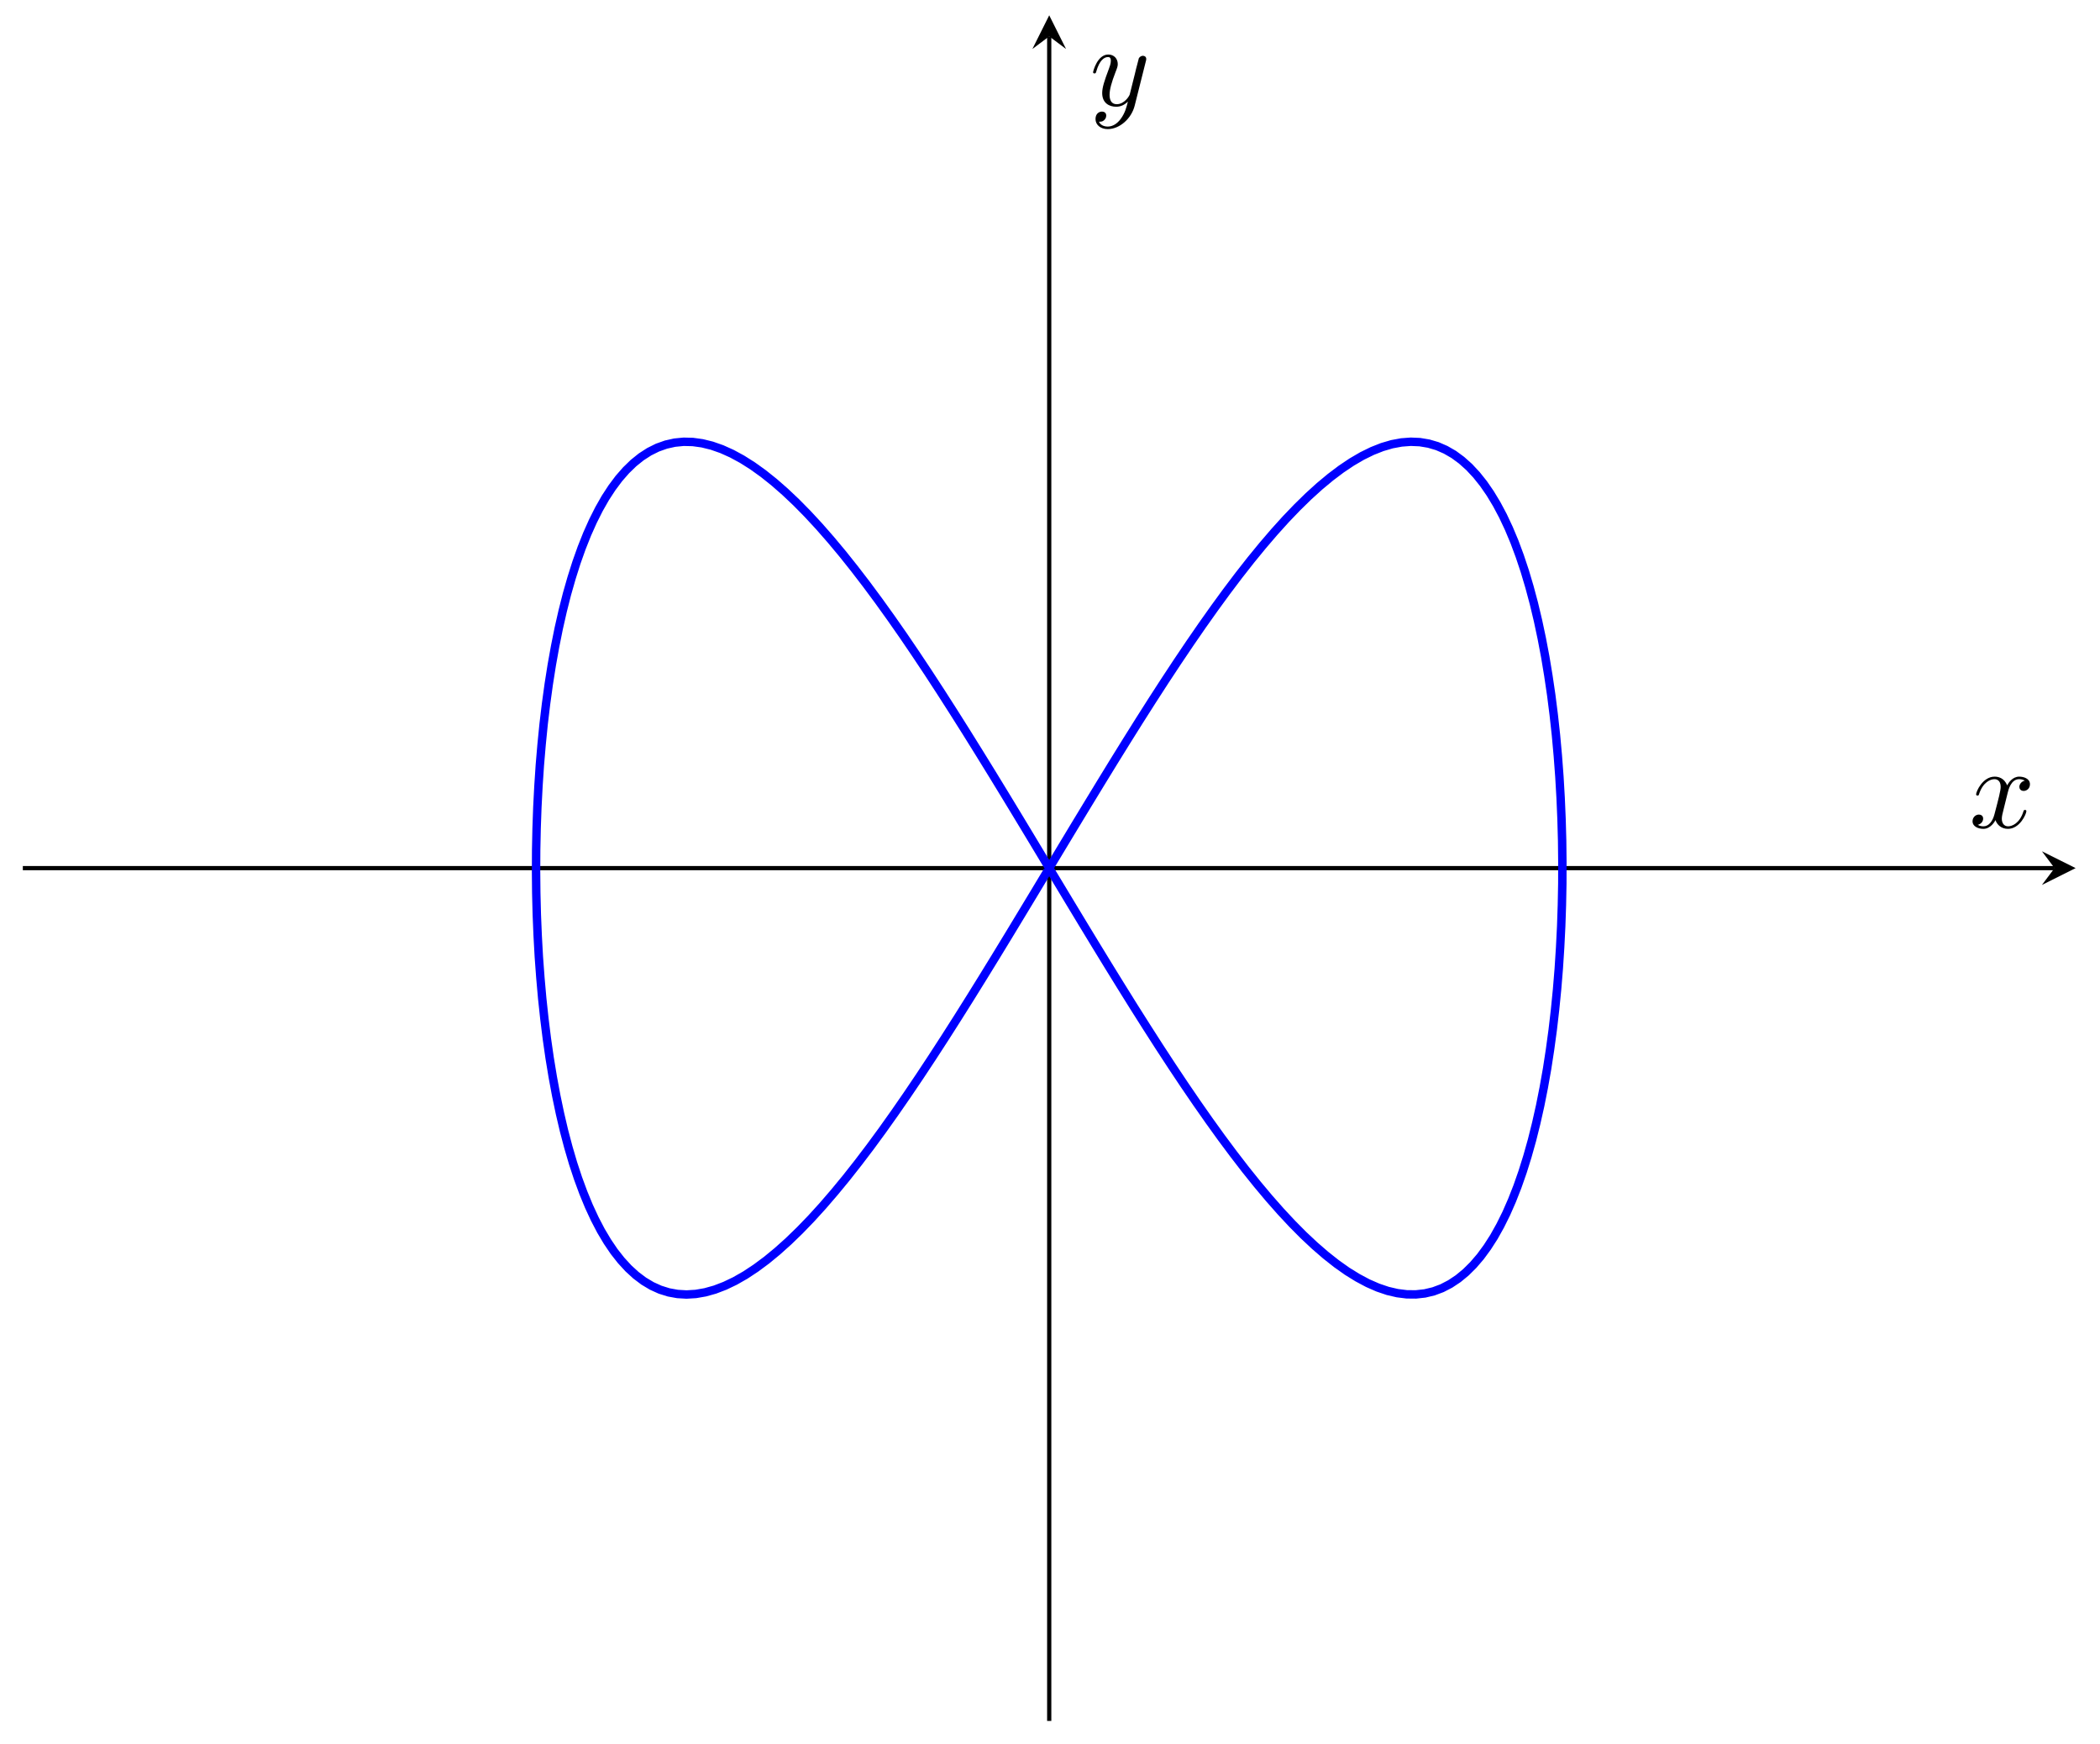
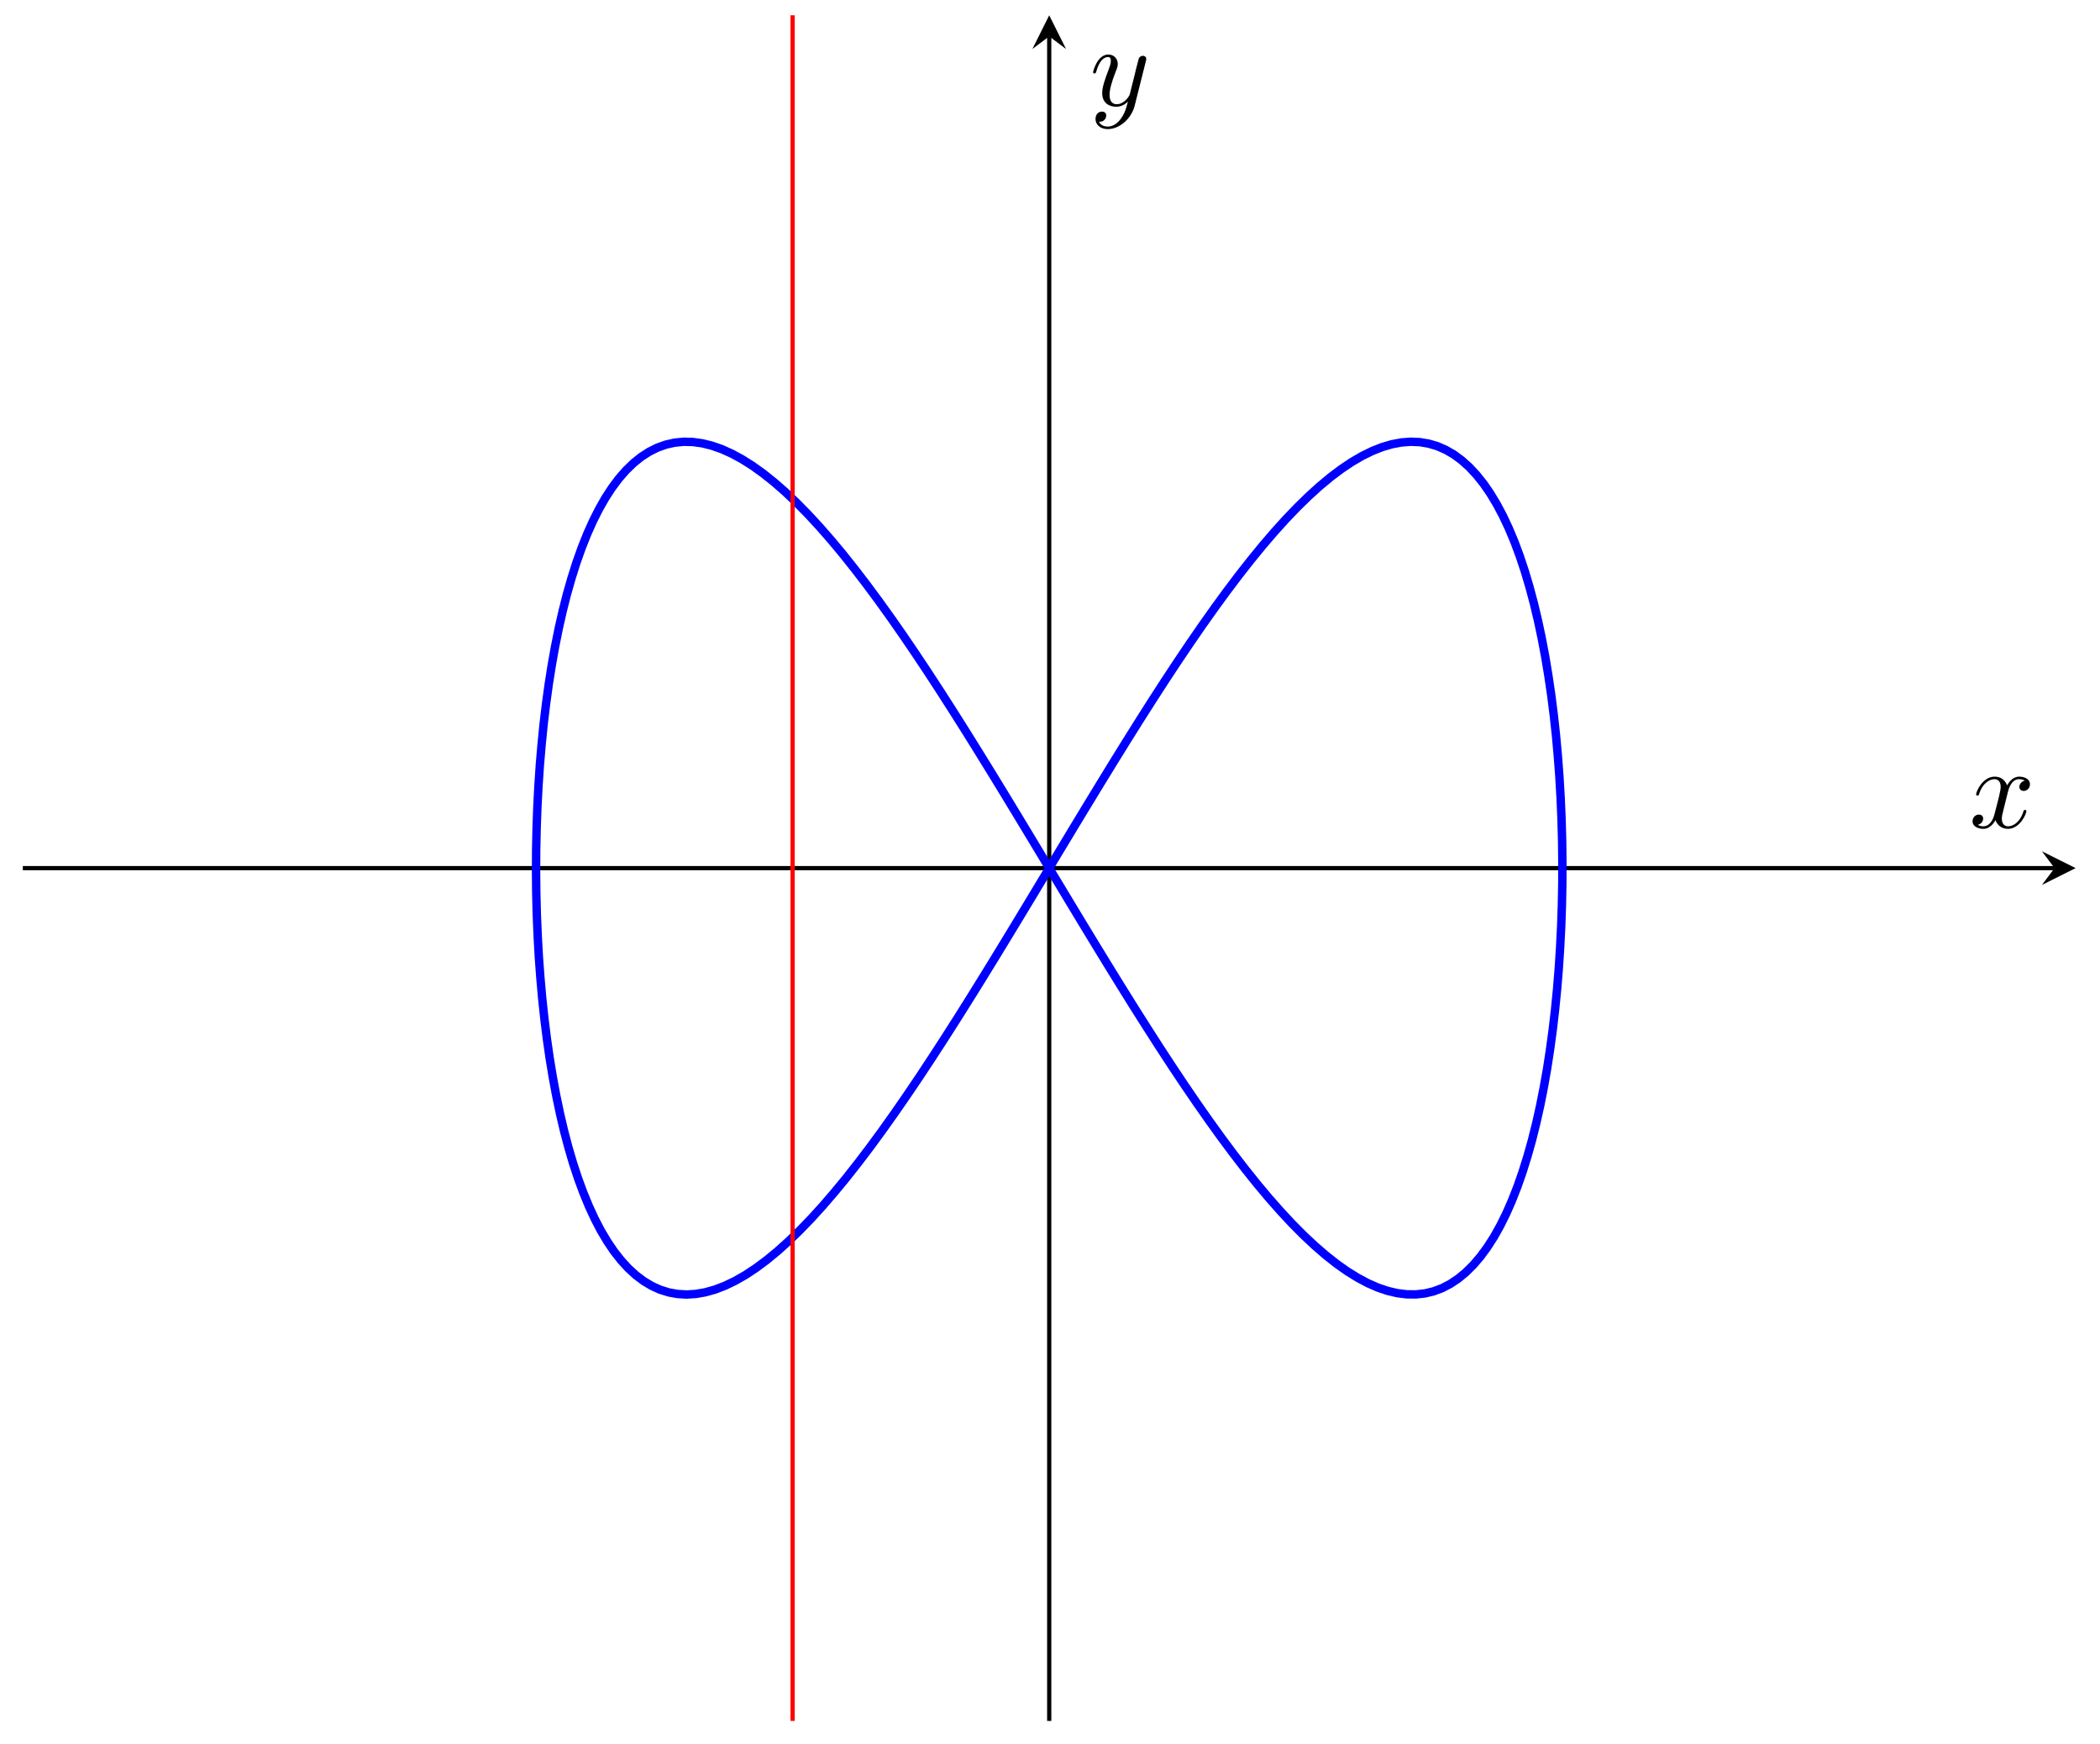
<svg xmlns="http://www.w3.org/2000/svg" xmlns:xlink="http://www.w3.org/1999/xlink" version="1.1" width="159" height="132" viewBox="0 0 159 132">
  <defs>
    <clipPath id="clip_1">
      <path transform="matrix(.800048,0,0,-.800072,1.728564,130.2874)" d="M0 0H194.269V161.396H0Z" />
    </clipPath>
    <path id="font_2_1" d="M.334 .302C.34 .328 .363 .42 .433 .42 .438 .42 .462 .42 .483 .407 .455 .402 .435 .377 .435 .353 .435 .337 .446 .318 .473 .318 .495 .318 .527 .336 .527 .376 .527 .428 .468 .442 .434 .442 .376 .442 .341 .389 .329 .366 .304 .432 .25 .442 .221 .442 .117 .442 .06 .313 .06 .288 .06 .278 .07 .278 .072 .278 .08 .278 .083 .28 .085 .289 .119 .395 .185 .42 .219 .42 .238 .42 .273 .411 .273 .353 .273 .322 .256 .255 .219 .115 .203 .053 .168 .011 .124 .011 .118 .011 .095 .011 .074 .024 .099 .029 .121 .05 .121 .078 .121 .105 .099 .113 .084 .113 .054 .113 .029 .087 .029 .055 .029 .009 .079-.011 .123-.011 .189-.011 .225 .059 .228 .065 .24 .028 .276-.011 .336-.011 .439-.011 .496 .118 .496 .143 .496 .153 .487 .153 .484 .153 .475 .153 .473 .149 .471 .142 .438 .035 .37 .011 .338 .011 .299 .011 .283 .043 .283 .077 .283 .099 .289 .121 .3 .165L.334 .302Z" />
    <path id="font_2_2" d="M.486 .381C.49 .395 .49 .397 .49 .404 .49 .422 .476 .431 .461 .431 .451 .431 .435 .425 .426 .41 .424 .405 .416 .374 .412 .356 .405 .33 .398 .303 .392 .276L.347 .096C.343 .081 .3 .011 .234 .011 .183 .011 .172 .055 .172 .092 .172 .138 .189 .2 .223 .288 .239 .329 .243 .34 .243 .36 .243 .405 .211 .442 .161 .442 .066 .442 .029 .297 .029 .288 .029 .278 .039 .278 .041 .278 .051 .278 .052 .28 .057 .296 .084 .39 .124 .42 .158 .42 .166 .42 .183 .42 .183 .388 .183 .363 .173 .337 .166 .318 .126 .212 .108 .155 .108 .108 .108 .019 .171-.011 .23-.011 .269-.011 .303 .006 .331 .034 .318-.018 .306-.067 .266-.12 .24-.154 .202-.183 .156-.183 .142-.183 .097-.18 .08-.141 .096-.141 .109-.141 .123-.129 .133-.12 .143-.107 .143-.088 .143-.057 .116-.053 .106-.053 .083-.053 .05-.069 .05-.118 .05-.168 .094-.205 .156-.205 .259-.205 .362-.114 .39-.001L.486 .381Z" />
  </defs>
  <path transform="matrix(.800048,0,0,-.800072,1.728564,130.2874)" stroke-width=".399" stroke-linecap="butt" stroke-miterlimit="10" stroke-linejoin="miter" fill="none" stroke="#bfbfbf" d="" />
  <path transform="matrix(.800048,0,0,-.800072,1.728564,130.2874)" stroke-width=".399" stroke-linecap="butt" stroke-miterlimit="10" stroke-linejoin="miter" fill="none" stroke="#bfbfbf" d="" />
  <path transform="matrix(.800048,0,0,-.800072,1.728564,130.2874)" stroke-width=".199" stroke-linecap="butt" stroke-miterlimit="10" stroke-linejoin="miter" fill="none" stroke="#7f807f" d="" />
  <path transform="matrix(.800048,0,0,-.800072,1.728564,130.2874)" stroke-width=".199" stroke-linecap="butt" stroke-miterlimit="10" stroke-linejoin="miter" fill="none" stroke="#7f807f" d="" />
  <path transform="matrix(.800048,0,0,-.800072,1.728564,130.2874)" stroke-width=".399" stroke-linecap="butt" stroke-miterlimit="10" stroke-linejoin="miter" fill="none" stroke="#000000" d="M0 80.698H192.277" />
  <path transform="matrix(.800048,0,0,-.800072,155.5591,65.72306)" d="M1.993 0-1.196 1.594 0 0-1.196-1.594" />
  <path transform="matrix(.800048,0,0,-.800072,1.728564,130.2874)" stroke-width=".399" stroke-linecap="butt" stroke-miterlimit="10" stroke-linejoin="miter" fill="none" stroke="#000000" d="M97.135 0V159.404" />
  <path transform="matrix(0,-.800072,-.800048,-0,79.44087,2.752861)" d="M1.993 0-1.196 1.594 0 0-1.196-1.594" />
  <g clip-path="url(#clip_1)">
    <path transform="matrix(.800048,0,0,-.800072,1.728564,130.2874)" stroke-width=".797" stroke-linecap="butt" stroke-miterlimit="10" stroke-linejoin="miter" fill="none" stroke="#0000ff" d="M97.135 80.698 98.358 82.732 99.582 84.762 100.806 86.78 102.026 88.783 103.242 90.766 104.455 92.723 105.663 94.65 106.866 96.541 108.063 98.393 109.253 100.198 110.435 101.954 111.609 103.656 112.773 105.299 113.928 106.881 115.071 108.395 116.204 109.84 117.325 111.21 118.433 112.503 119.526 113.714 120.607 114.841 121.671 115.881 122.72 116.832 123.753 117.691 124.768 118.456 125.767 119.126 126.746 119.697 127.709 120.169 128.65 120.541 129.573 120.811 130.473 120.978 131.353 121.044 132.211 121.007 133.047 120.867 133.861 120.627 134.649 120.284 135.417 119.841 136.157 119.297 136.875 118.655 137.565 117.916 138.231 117.083 138.87 116.157 139.483 115.142 140.07 114.039 140.628 112.852 141.161 111.582 141.662 110.233 142.138 108.809 142.583 107.313 143.001 105.751 143.389 104.124 143.747 102.438 144.077 100.697 144.374 98.905 144.645 97.067 144.883 95.186 145.093 93.269 145.269 91.32 145.417 89.344 145.533 87.345 145.619 85.33 145.675 83.304 145.698 81.271 145.693 79.237 145.654 77.206 145.586 75.182 145.485 73.175 145.357 71.186 145.196 69.221 145.004 67.285 144.783 65.383 144.53 63.521 144.25 61.701 143.936 59.93 143.595 58.214 143.222 56.553 142.822 54.953 142.391 53.42 141.933 51.956 141.446 50.565 140.93 49.25 140.388 48.015 139.816 46.863 139.22 45.798 138.594 44.823 137.944 43.937 137.266 43.146 136.563 42.449 135.837 41.851 135.083 41.35 134.308 40.949 133.508 40.65 132.685 40.454 131.838 40.36 130.971 40.368 130.082 40.479 129.171 40.691 128.24 41.007 127.29 41.422 126.322 41.938 125.332 42.55 124.327 43.262 123.303 44.07 122.264 44.969 121.206 45.96 120.135 47.039 119.05 48.203 117.949 49.451 116.837 50.777 115.711 52.179 114.574 53.655 113.425 55.199 112.266 56.809 111.097 58.478 109.919 60.204 108.733 61.983 107.54 63.809 106.342 65.678 105.135 67.584 103.926 69.525 102.71 71.495 101.492 73.487 100.271 75.498 99.047 77.523 97.824 79.554 96.599 81.588 95.375 83.621 94.152 85.646 92.931 87.658 91.712 89.653 90.495 91.626 89.284 93.571 88.079 95.481 86.878 97.356 85.685 99.188 84.498 100.972 83.32 102.706 82.149 104.383 80.989 105.999 79.839 107.552 78.7 109.035 77.573 110.448 76.458 111.784 75.357 113.042 74.269 114.217 73.196 115.307 72.136 116.309 71.095 117.22 70.07 118.038 69.062 118.761 68.072 119.387 67.1 119.915 66.146 120.344 65.213 120.671 64.3 120.897 63.407 121.021 62.538 121.042 61.689 120.959 60.864 120.774 60.061 120.489 59.281 120.101 58.526 119.614 57.795 119.028 57.09 118.344 56.408 117.564 55.755 116.69 55.126 115.725 54.526 114.67 53.952 113.529 53.405 112.305 52.886 111 52.395 109.619 51.934 108.164 51.498 106.639 51.095 105.048 50.719 103.394 50.375 101.684 50.058 99.918 49.772 98.105 49.517 96.248 49.29 94.352 49.097 92.42 48.93 90.458 48.798 88.472 48.694 86.466 48.622 84.445 48.58 82.414 48.57 80.381 48.59 78.347 48.641 76.319 48.724 74.302 48.834 72.301 48.98 70.323 49.153 68.37 49.359 66.448 49.593 64.564 49.858 62.719 50.154 60.921 50.479 59.173 50.834 57.48 51.217 55.845 51.632 54.274 52.073 52.771 52.546 51.338 53.046 49.981 53.573 48.701 54.128 47.502 54.71 46.387 55.321 45.36 55.955 44.423 56.62 43.579 57.307 42.829 58.021 42.176 58.759 41.62 59.523 41.163 60.309 40.807 61.119 40.553 61.952 40.401 62.806 40.35 63.684 40.403 64.583 40.559 65.503 40.817 66.441 41.176 67.401 41.635 68.379 42.194 69.374 42.851 70.389 43.604 71.418 44.451 72.466 45.391 73.528 46.42 74.607 47.537 75.699 48.738 76.805 50.022 77.924 51.381 79.055 52.817 80.197 54.321 81.35 55.894 82.513 57.531 83.686 59.226 84.867 60.975 86.056 62.776 87.252 64.621 88.454 66.507 89.663 68.43 90.875 70.383 92.092 72.363 93.312 74.365 94.533 76.382 95.758 78.41 96.981 80.443" />
-     <path transform="matrix(.800048,0,0,-.800072,1.728564,130.2874)" stroke-width=".797" stroke-linecap="butt" stroke-miterlimit="10" stroke-linejoin="miter" fill="none" stroke="#ff0000" d="M72.851 0" />
+     <path transform="matrix(.800048,0,0,-.800072,1.728564,130.2874)" stroke-width=".399" stroke-linecap="butt" stroke-miterlimit="10" stroke-linejoin="miter" fill="none" stroke="#ff0000" d="M72.851 161.396V0" />
  </g>
  <use data-text="x" xlink:href="#font_2_1" transform="matrix(8.727803,0,0,-8.728066,149.0966,62.65493)" />
  <use data-text="y" xlink:href="#font_2_2" transform="matrix(8.727803,0,0,-8.728066,82.50941,7.985207)" />
</svg>
